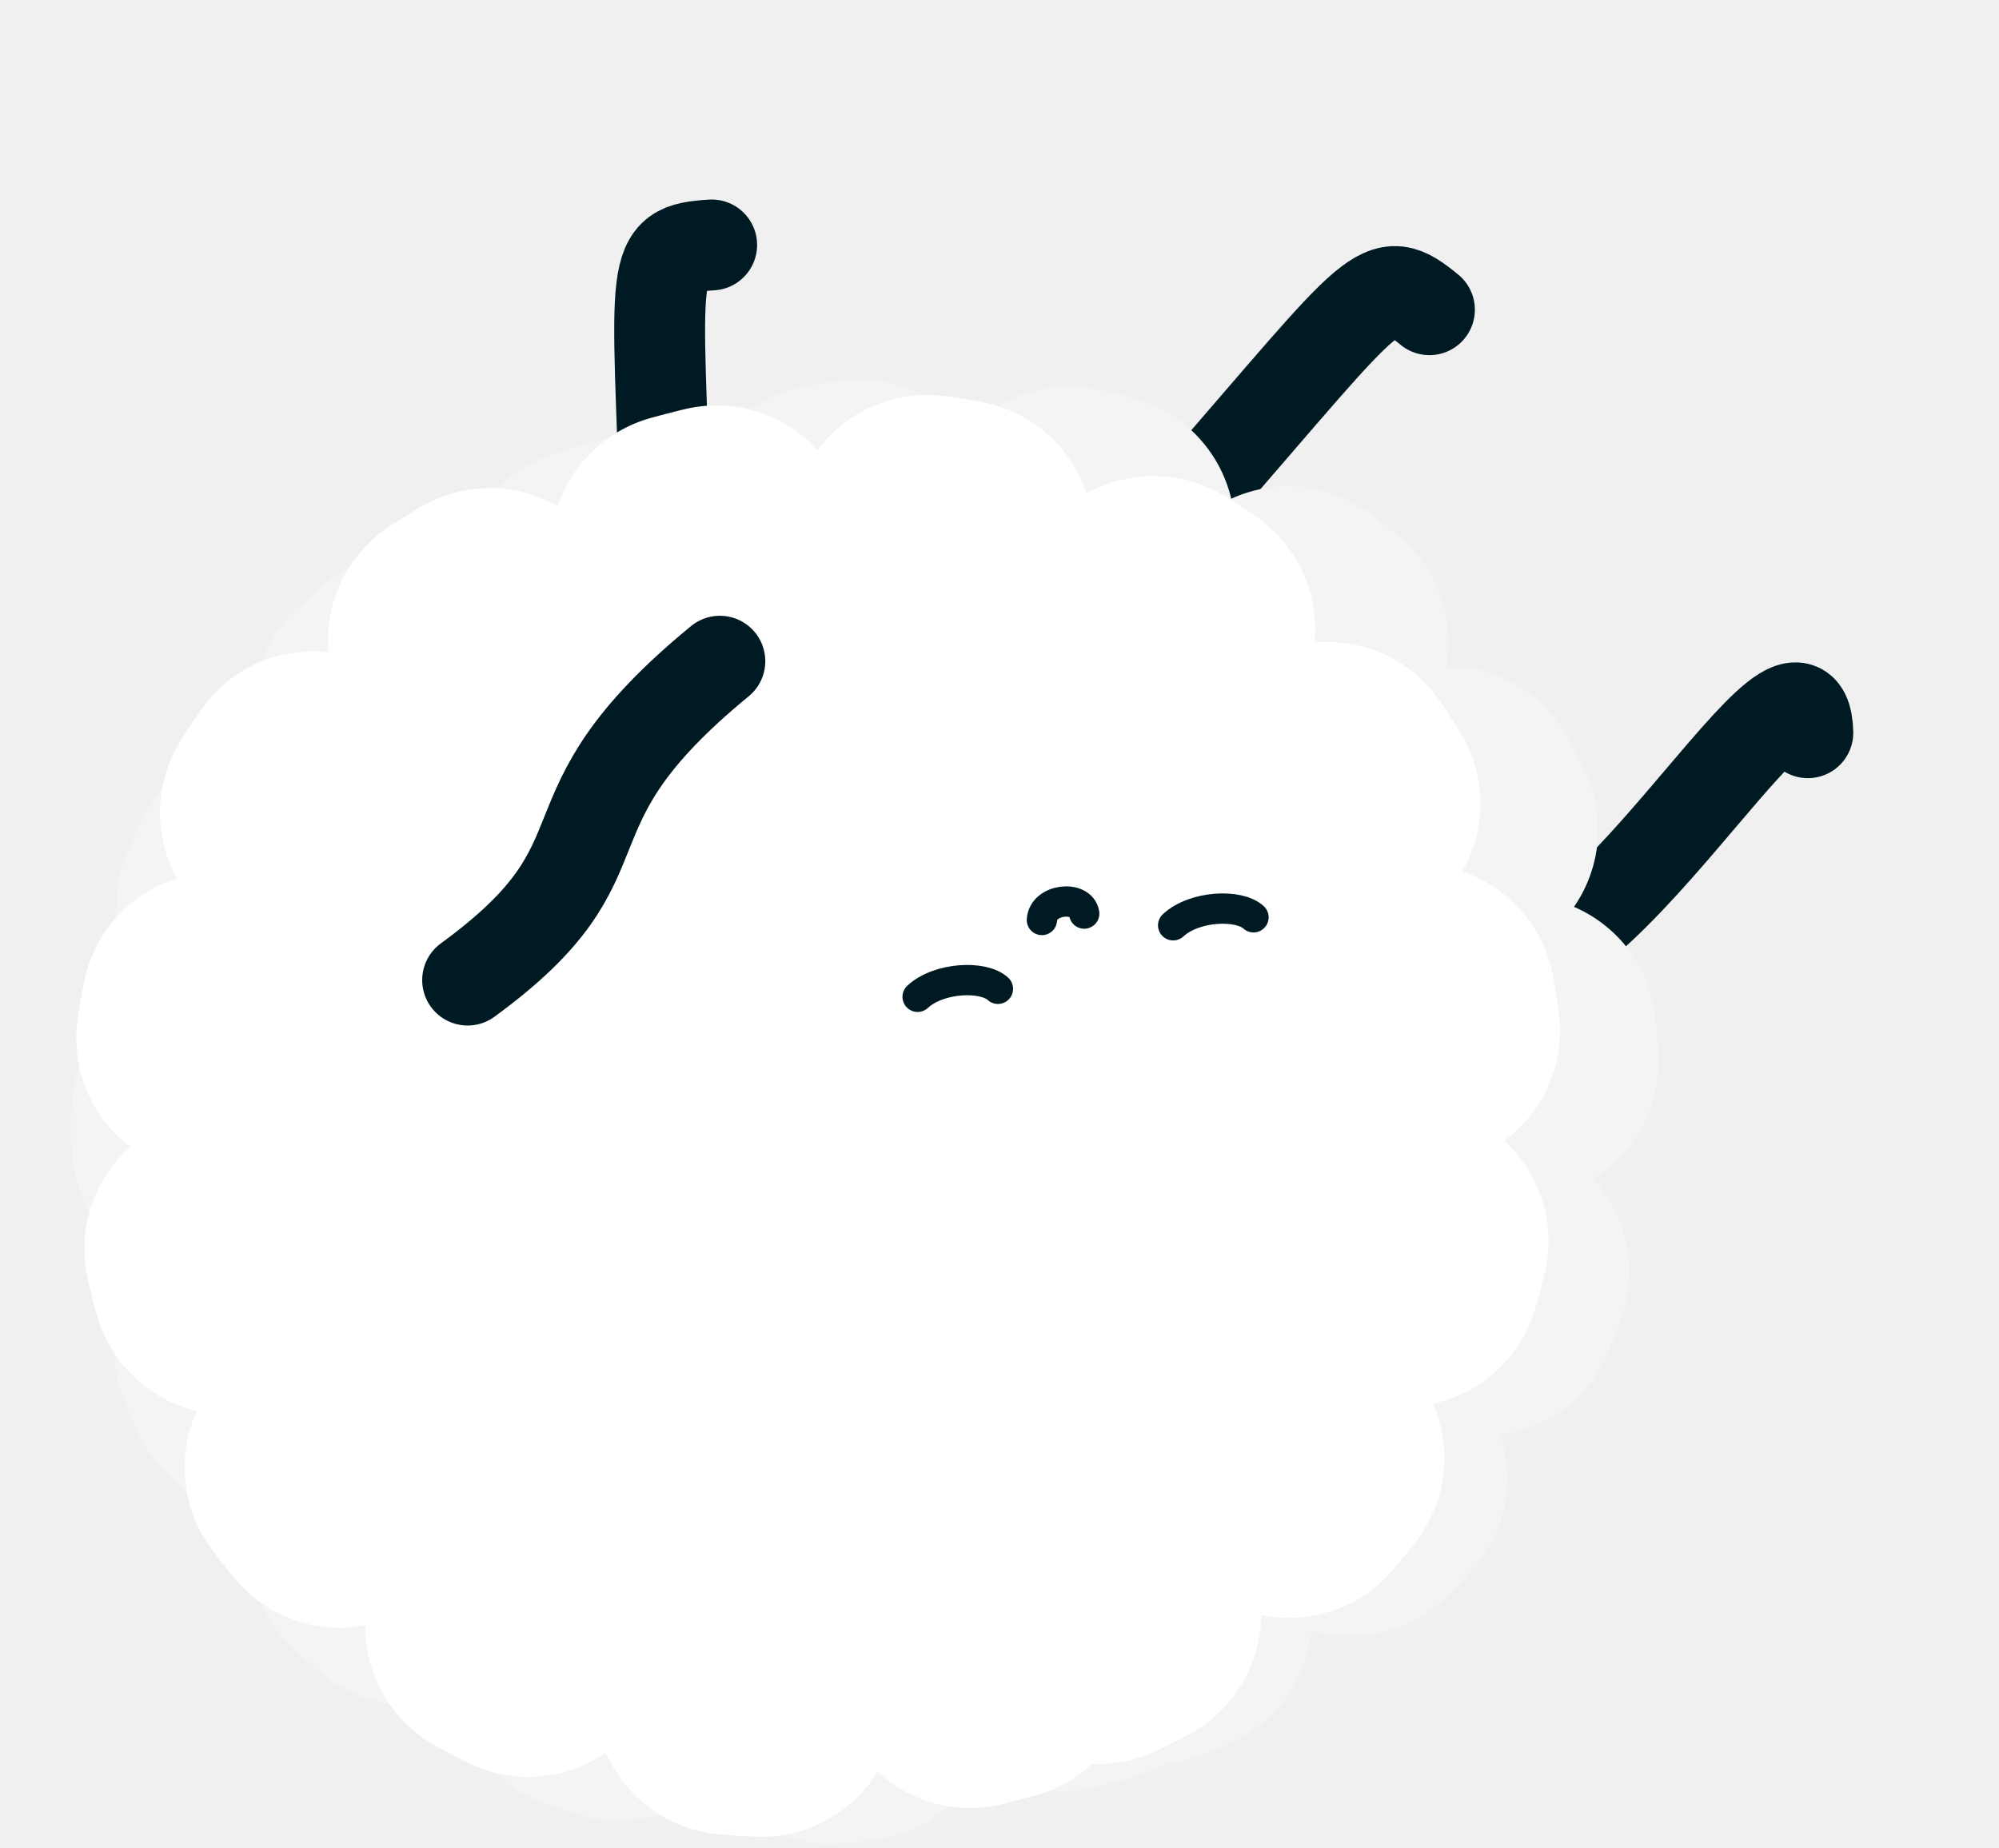
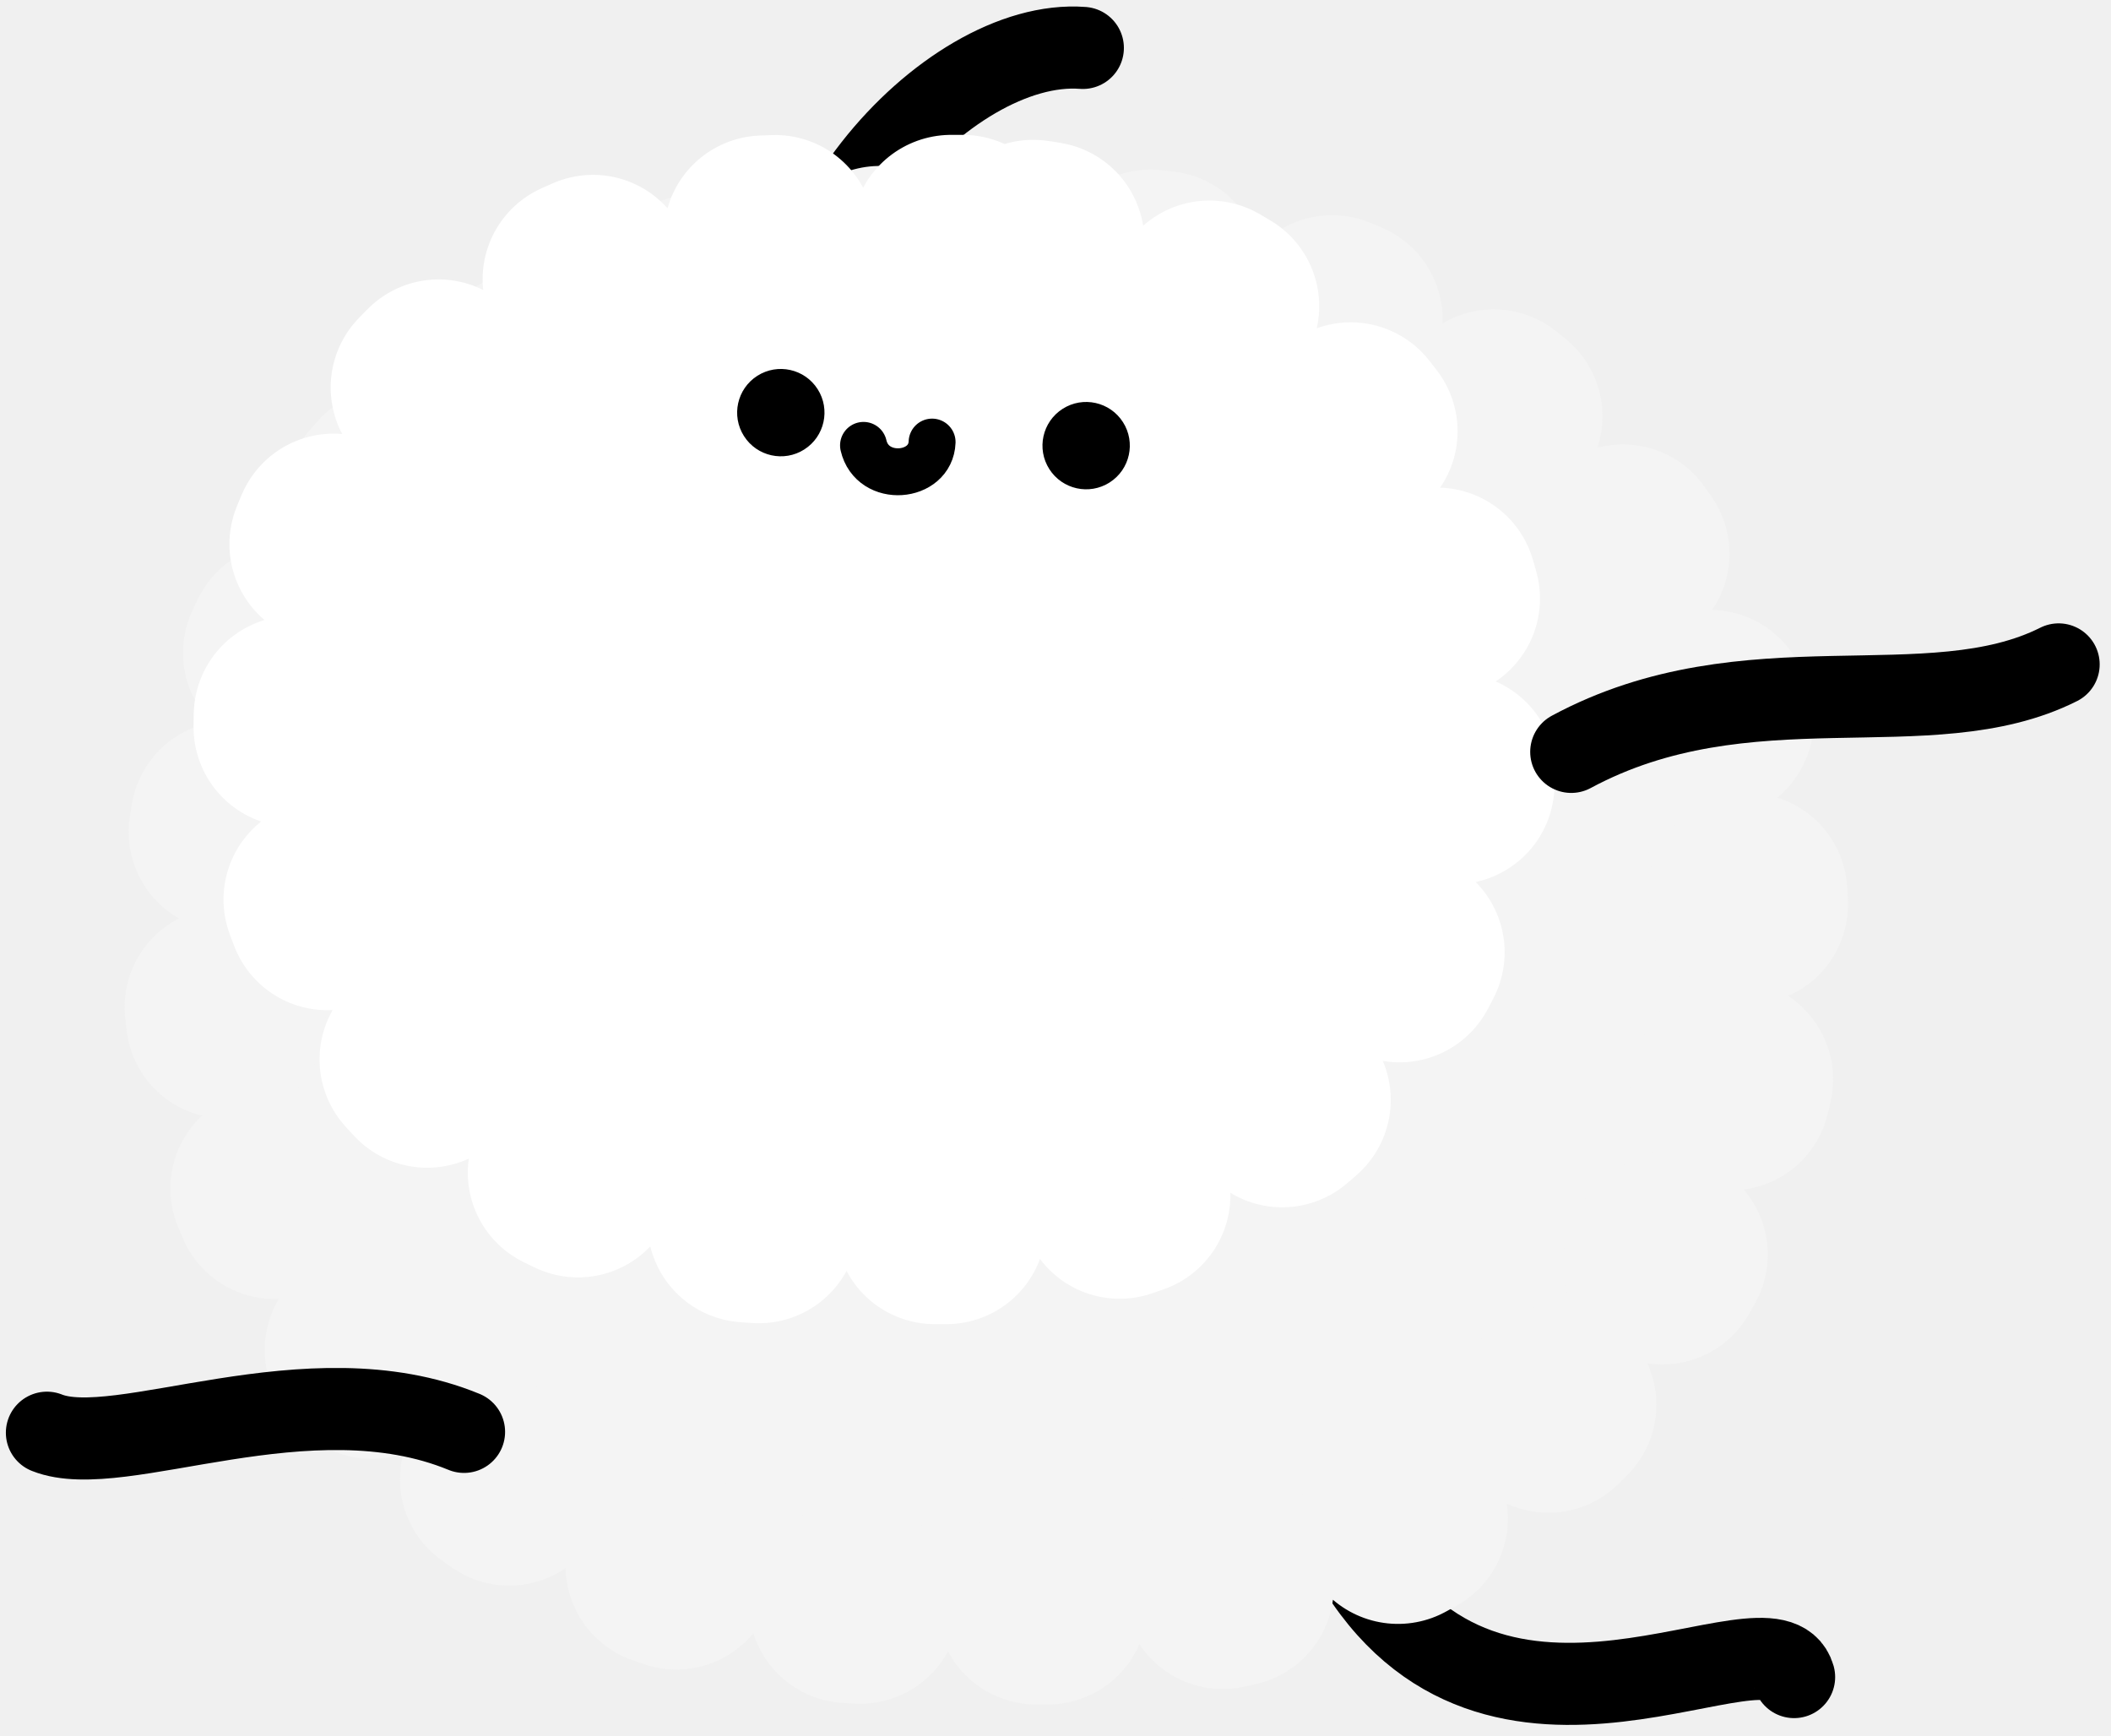
- <svg xmlns="http://www.w3.org/2000/svg" width="66" height="61" viewBox="0 0 66 61" fill="none">
-   <path d="M39.527 16.268C45.543 9.35 45.554 8.885 47.195 10.225" stroke="#001A23" stroke-width="3" stroke-linecap="round" />
-   <path d="M59.689 24.19C59.563 19.709 51.593 35.201 48.15 31.179" stroke="#001A23" stroke-width="3" stroke-linecap="round" />
-   <path d="M21.997 17.734C21.692 8.571 21.384 8.224 23.497 8.087" stroke="#001A23" stroke-width="3" stroke-linecap="round" />
-   <rect x="54.569" y="49.427" width="43.612" height="38.212" rx="19.106" transform="rotate(165 54.5688 49.4268)" fill="#F4F4F4" stroke="#F4F4F4" stroke-width="9" stroke-linecap="round" stroke-linejoin="round" stroke-dasharray="1 7" />
-   <rect x="51.456" y="49.987" width="40.415" height="38.212" rx="19.106" transform="rotate(165 51.4558 49.9868)" fill="white" stroke="white" stroke-width="9" stroke-linecap="round" stroke-linejoin="round" stroke-dasharray="1 7" />
-   <path d="M34.4 30.373C34.44 29.666 35.697 29.544 35.797 30.161" stroke="#001A23" stroke-linecap="round" />
-   <path d="M38.733 30.548C39.441 29.894 40.909 29.841 41.386 30.284" stroke="#001A23" stroke-linecap="round" />
-   <path d="M30.296 32.909C31.004 32.255 32.471 32.202 32.948 32.645" stroke="#001A23" stroke-linecap="round" />
-   <path d="M23.767 21.829C17.515 26.963 21.116 28.214 15.439 32.357" stroke="#001A23" stroke-width="3" stroke-linecap="round" />
+ <svg xmlns="http://www.w3.org/2000/svg" width="180" height="148" viewBox="0 0 180 148" fill="none">
+   <path d="M115.314 132.874C127.388 153.708 151.136 136.552 152.979 143.007" stroke="black" stroke-width="7" stroke-linecap="round" />
+   <path d="M68.659 37.279C64.322 21.092 80.714 3.199 92.332 4.086" stroke="black" stroke-width="7" stroke-linecap="round" />
+   <rect width="130.34" height="114.202" rx="57.101" transform="matrix(-1 -8.74228e-08 -8.74228e-08 1 149.135 22.6389)" fill="#F4F4F4" stroke="#F4F4F4" stroke-width="17" stroke-linecap="round" stroke-linejoin="round" stroke-dasharray="1 15" />
+   <rect width="99.306" height="84.411" rx="42.205" transform="matrix(-1 -8.74228e-08 -8.74228e-08 1 124.307 20)" fill="white" stroke="white" stroke-width="17" stroke-linecap="round" stroke-linejoin="round" stroke-dasharray="1 15" />
+   <rect x="65.442" y="40.328" width="7.448" height="7.448" rx="3.724" transform="rotate(-122.527 65.4415 40.3284)" fill="black" />
+   <rect x="91.476" y="43.142" width="7.448" height="7.448" rx="3.724" transform="rotate(-122.527 91.4761 43.1423)" fill="black" />
+   <path d="M39.568 122.099C26.285 116.629 10.207 124.656 4 122.17" stroke="black" stroke-width="7" stroke-linecap="round" />
+   <path d="M79.478 37.697C79.364 40.798 74.379 41.236 73.63 37.978" stroke="black" stroke-width="4" stroke-linecap="round" />
+   <path d="M175.535 56.655C164.489 62.215 149.013 56.021 133.976 64.115" stroke="black" stroke-width="7" stroke-linecap="round" />
</svg>
